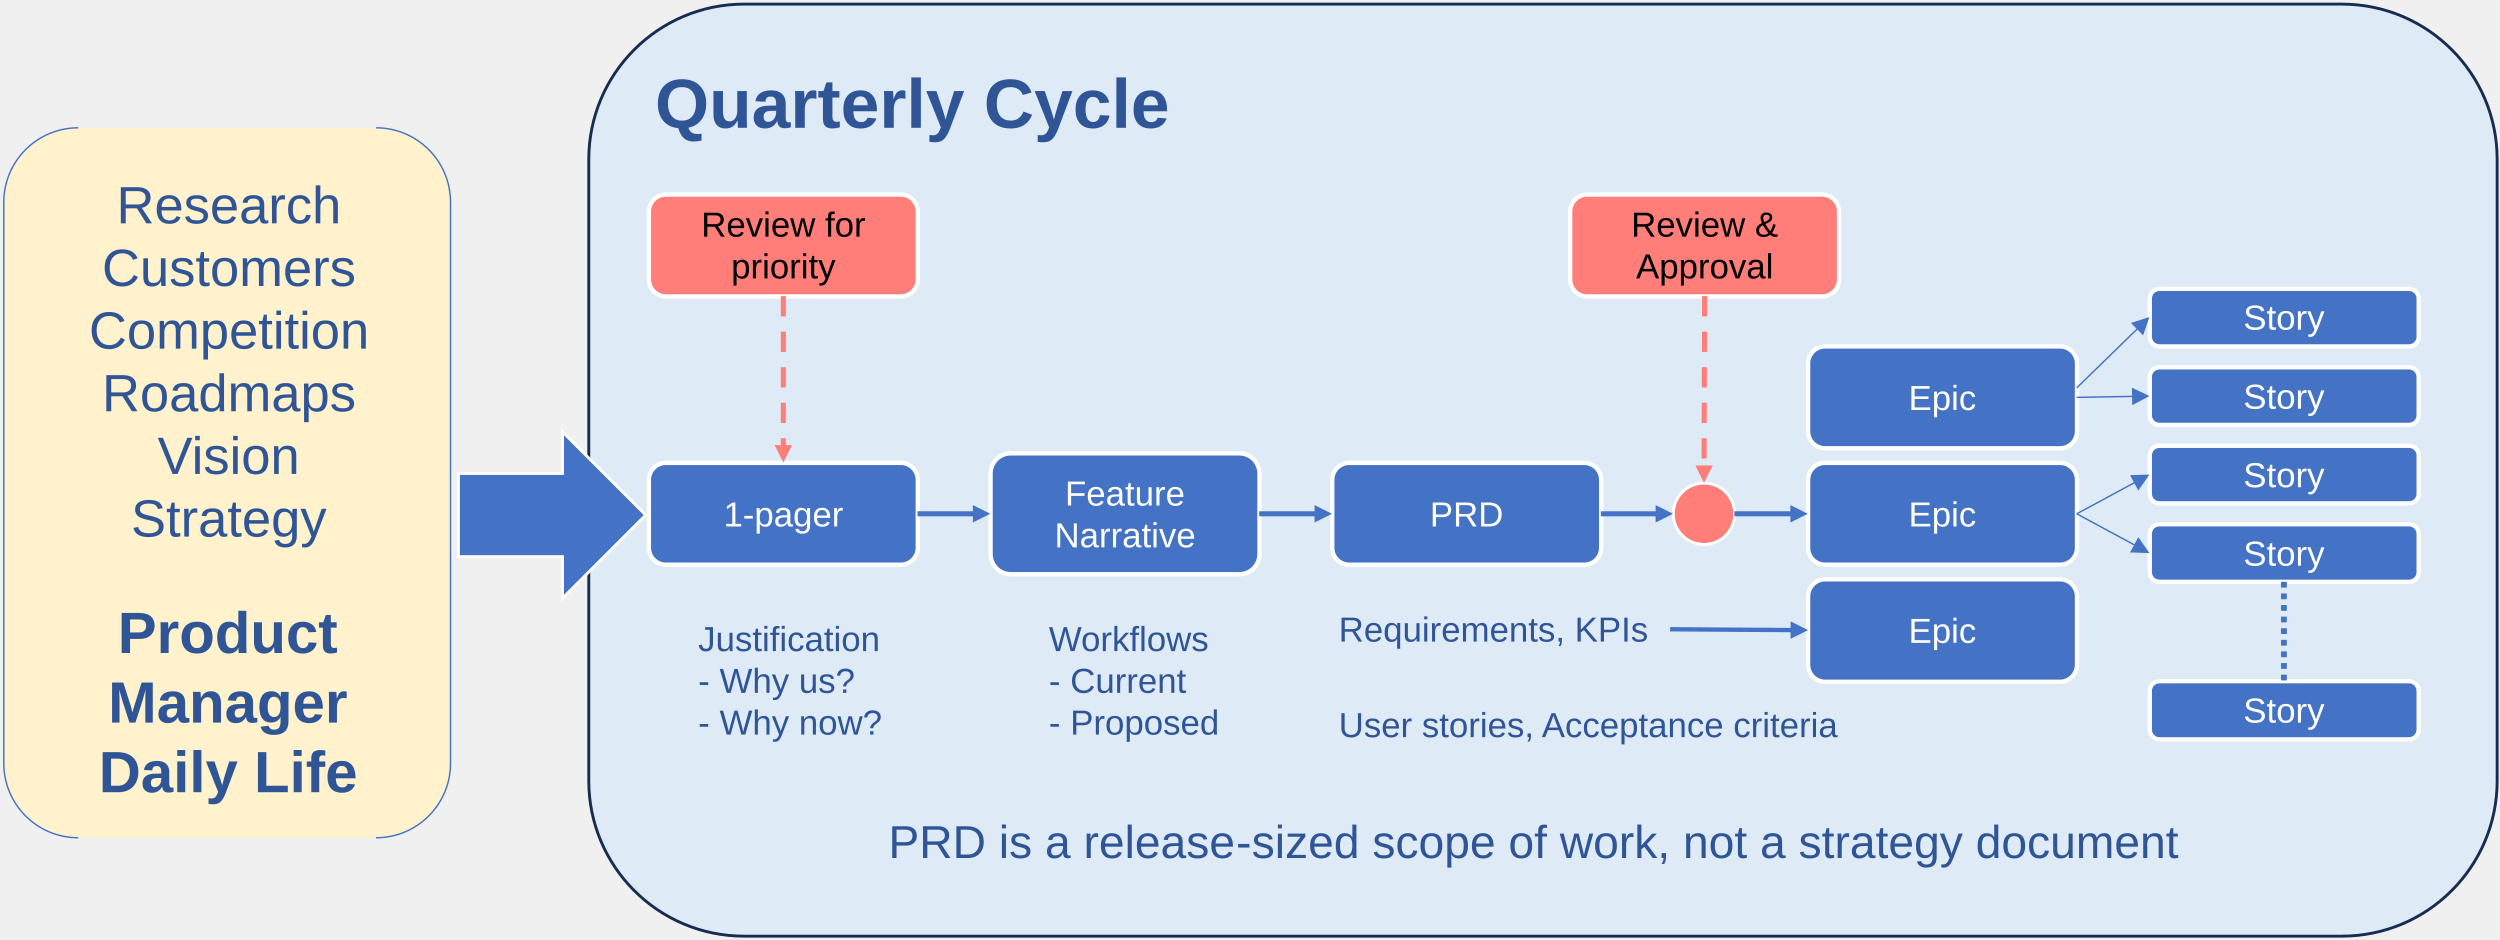
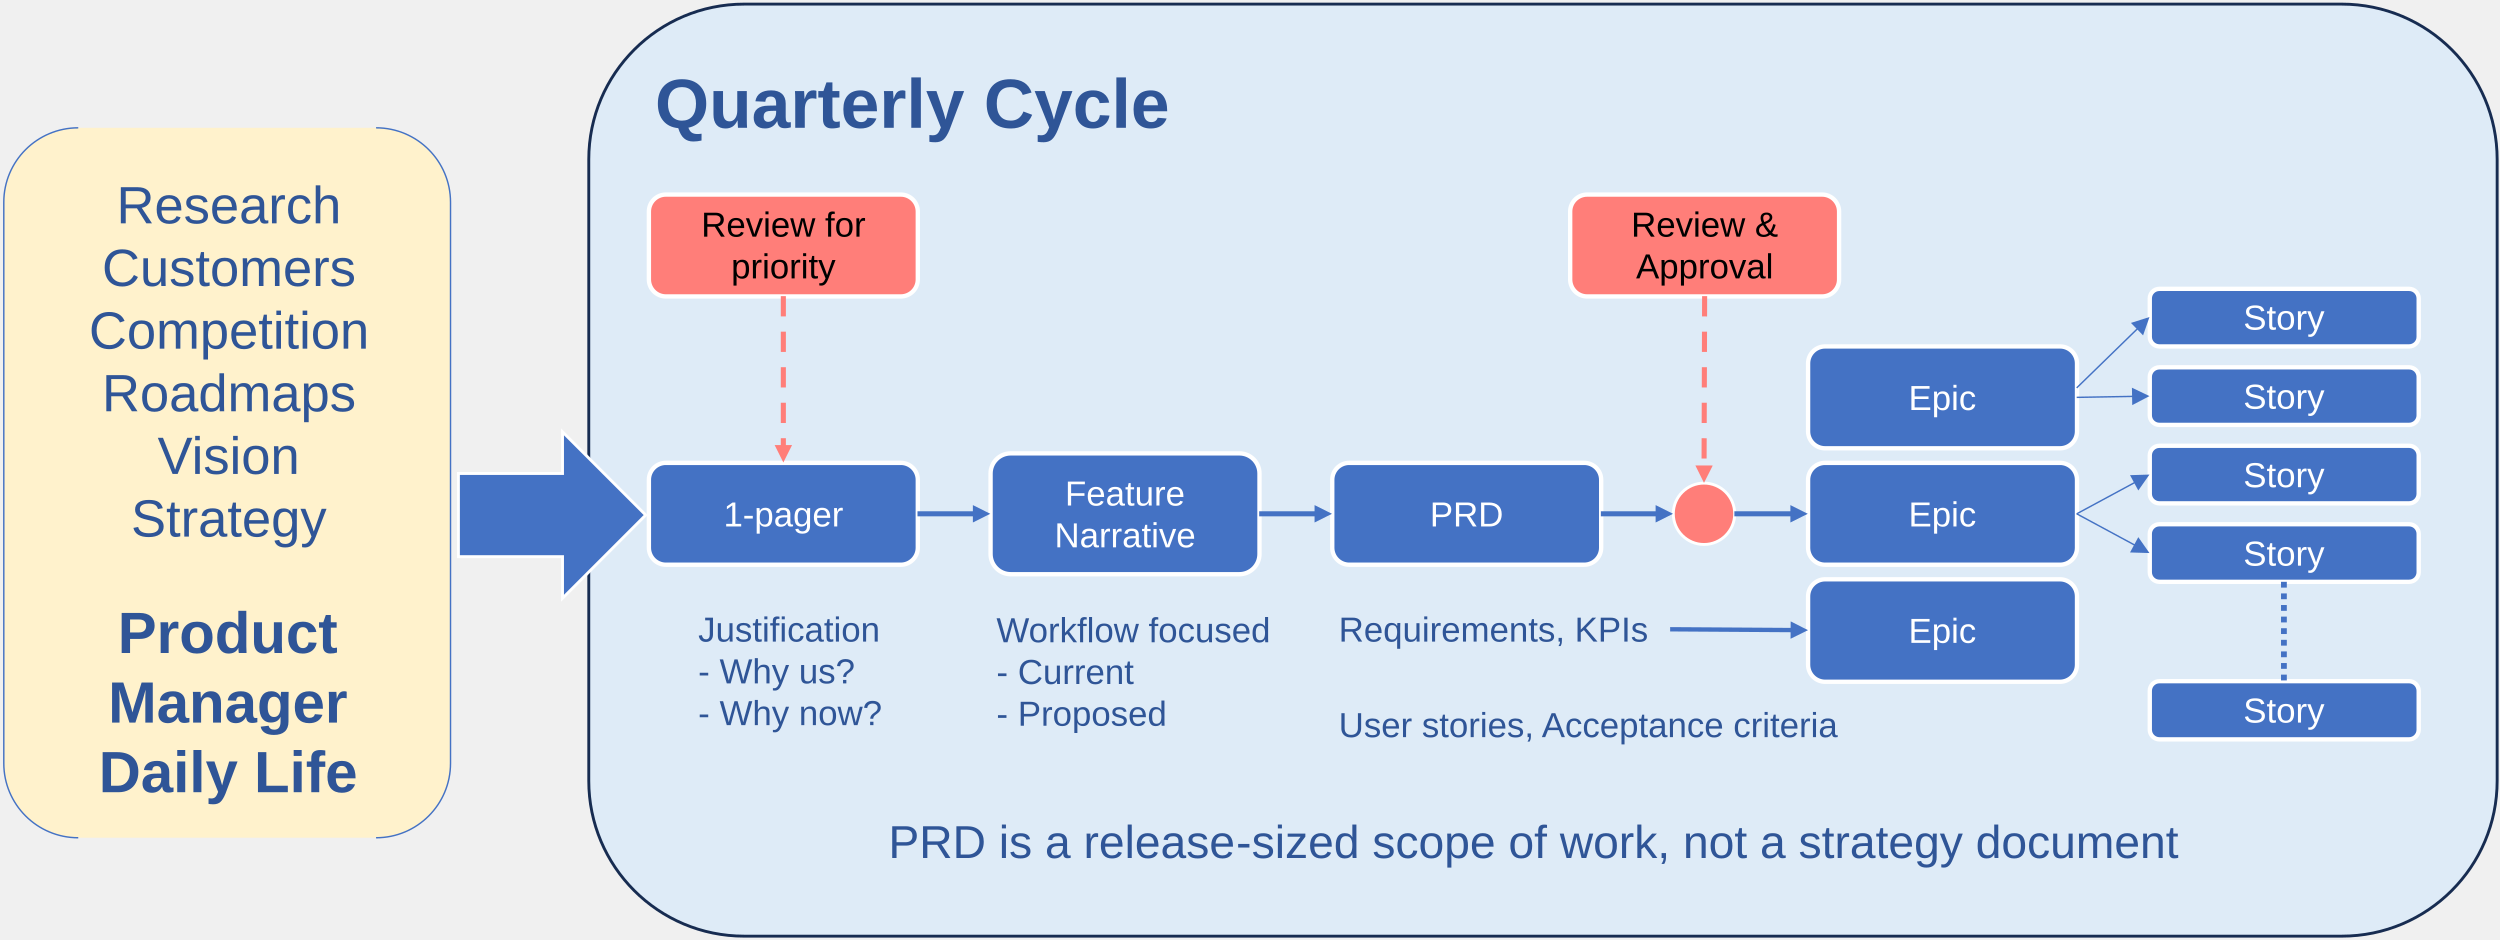
<svg xmlns="http://www.w3.org/2000/svg" width="3951" height="1485" xml:space="preserve" overflow="hidden">
  <g transform="translate(-224 -495)">
    <g>
      <path d="M230 814.669C230 749.682 282.682 697 347.669 697L818.331 697C883.318 697 936 749.682 936 814.669L936 1701.33C936 1766.32 883.318 1819 818.331 1819L347.669 1819C282.682 1819 230 1766.32 230 1701.33Z" fill="#FFF2CC" fill-rule="evenodd" fill-opacity="1" />
      <path d="M347.669 1819C282.682 1819 230 1766.32 230 1701.33L230 814.669C230 749.682 282.682 697 347.669 697M818.331 697C883.318 697 936 749.682 936 814.669L936 1701.33C936 1766.32 883.318 1819 818.331 1819" stroke="#4472C4" stroke-width="2.292" stroke-linecap="butt" stroke-linejoin="miter" stroke-miterlimit="8" stroke-opacity="1" fill="none" fill-rule="evenodd" />
      <text fill="#2F5597" fill-opacity="1" font-family="Arial,Arial_MSFontService,sans-serif" font-style="normal" font-variant="normal" font-weight="700" font-stretch="normal" font-size="92" text-anchor="start" direction="ltr" writing-mode="lr-tb" unicode-bidi="normal" text-decoration="none" transform="matrix(1 0 0 1 410.136 1527)">Product </text>
      <text fill="#2F5597" fill-opacity="1" font-family="Arial,Arial_MSFontService,sans-serif" font-style="normal" font-variant="normal" font-weight="700" font-stretch="normal" font-size="92" text-anchor="start" direction="ltr" writing-mode="lr-tb" unicode-bidi="normal" text-decoration="none" transform="matrix(1 0 0 1 394.965 1637)">Manager</text>
      <text fill="#2F5597" fill-opacity="1" font-family="Arial,Arial_MSFontService,sans-serif" font-style="normal" font-variant="normal" font-weight="700" font-stretch="normal" font-size="92" text-anchor="start" direction="ltr" writing-mode="lr-tb" unicode-bidi="normal" text-decoration="none" transform="matrix(1 0 0 1 380.069 1747)">Daily Life</text>
      <path d="M1154.5 747.006C1154.5 611.417 1264.42 501.5 1400.01 501.5L3924.99 501.5C4060.58 501.5 4170.5 611.417 4170.5 747.006L4170.5 1728.99C4170.5 1864.58 4060.58 1974.5 3924.99 1974.5L1400.01 1974.5C1264.42 1974.5 1154.5 1864.58 1154.5 1728.99Z" stroke="#172C51" stroke-width="4.583" stroke-linecap="butt" stroke-linejoin="miter" stroke-miterlimit="8" stroke-opacity="1" fill="#DEEBF7" fill-rule="evenodd" fill-opacity="1" />
      <text fill="#2F5597" fill-opacity="1" font-family="Arial,Arial_MSFontService,sans-serif" font-style="normal" font-variant="normal" font-weight="700" font-stretch="normal" font-size="110" text-anchor="start" direction="ltr" writing-mode="lr-tb" unicode-bidi="normal" text-decoration="none" transform="matrix(1 0 0 1 1259.18 697)">Quarterly Cycle</text>
      <path d="M1249.5 829.334C1249.5 814.514 1261.51 802.5 1276.33 802.5L1647.67 802.5C1662.49 802.5 1674.5 814.514 1674.5 829.334L1674.5 936.666C1674.5 951.486 1662.49 963.5 1647.67 963.5L1276.33 963.5C1261.51 963.5 1249.5 951.486 1249.5 936.666Z" stroke="#FFFFFF" stroke-width="6.875" stroke-linecap="butt" stroke-linejoin="miter" stroke-miterlimit="8" stroke-opacity="1" fill="#FF7E79" fill-rule="evenodd" fill-opacity="1" />
      <text fill="#000000" fill-opacity="1" font-family="Arial,Arial_MSFontService,sans-serif" font-style="normal" font-variant="normal" font-weight="400" font-stretch="normal" font-size="55" text-anchor="start" direction="ltr" writing-mode="lr-tb" unicode-bidi="normal" text-decoration="none" transform="matrix(1 0 0 1 1332.24 869)">Review for </text>
      <text fill="#000000" fill-opacity="1" font-family="Arial,Arial_MSFontService,sans-serif" font-style="normal" font-variant="normal" font-weight="400" font-stretch="normal" font-size="55" text-anchor="start" direction="ltr" writing-mode="lr-tb" unicode-bidi="normal" text-decoration="none" transform="matrix(1 0 0 1 1379.51 935)">priority</text>
      <path d="M1249.5 1253.33C1249.5 1238.51 1261.51 1226.5 1276.33 1226.5L1647.67 1226.5C1662.49 1226.5 1674.5 1238.51 1674.5 1253.33L1674.5 1360.67C1674.5 1375.49 1662.49 1387.5 1647.67 1387.5L1276.33 1387.5C1261.51 1387.5 1249.5 1375.49 1249.5 1360.67Z" stroke="#FFFFFF" stroke-width="6.875" stroke-linecap="butt" stroke-linejoin="miter" stroke-miterlimit="8" stroke-opacity="1" fill="#4472C4" fill-rule="evenodd" fill-opacity="1" />
      <text fill="#FFFFFF" fill-opacity="1" font-family="Arial,Arial_MSFontService,sans-serif" font-style="normal" font-variant="normal" font-weight="400" font-stretch="normal" font-size="55" text-anchor="start" direction="ltr" writing-mode="lr-tb" unicode-bidi="normal" text-decoration="none" transform="matrix(1 0 0 1 1367.47 1327)">1</text>
      <text fill="#FFFFFF" fill-opacity="1" font-family="Arial,Arial_MSFontService,sans-serif" font-style="normal" font-variant="normal" font-weight="400" font-stretch="normal" font-size="55" text-anchor="start" direction="ltr" writing-mode="lr-tb" unicode-bidi="normal" text-decoration="none" transform="matrix(1 0 0 1 1397.84 1327)">-</text>
      <text fill="#FFFFFF" fill-opacity="1" font-family="Arial,Arial_MSFontService,sans-serif" font-style="normal" font-variant="normal" font-weight="400" font-stretch="normal" font-size="55" text-anchor="start" direction="ltr" writing-mode="lr-tb" unicode-bidi="normal" text-decoration="none" transform="matrix(1 0 0 1 1416.17 1327)">pager</text>
      <path d="M1789.5 1243.33C1789.5 1225.75 1803.75 1211.5 1821.33 1211.5L2182.67 1211.5C2200.25 1211.5 2214.5 1225.75 2214.5 1243.33L2214.5 1370.67C2214.5 1388.25 2200.25 1402.5 2182.67 1402.5L1821.33 1402.5C1803.75 1402.5 1789.5 1388.25 1789.5 1370.67Z" stroke="#FFFFFF" stroke-width="6.875" stroke-linecap="butt" stroke-linejoin="miter" stroke-miterlimit="8" stroke-opacity="1" fill="#4472C4" fill-rule="evenodd" fill-opacity="1" />
      <text fill="#FFFFFF" fill-opacity="1" font-family="Arial,Arial_MSFontService,sans-serif" font-style="normal" font-variant="normal" font-weight="400" font-stretch="normal" font-size="55" text-anchor="start" direction="ltr" writing-mode="lr-tb" unicode-bidi="normal" text-decoration="none" transform="matrix(1 0 0 1 1907.15 1294)">Feature</text>
      <text fill="#FFFFFF" fill-opacity="1" font-family="Arial,Arial_MSFontService,sans-serif" font-style="normal" font-variant="normal" font-weight="400" font-stretch="normal" font-size="55" text-anchor="start" direction="ltr" writing-mode="lr-tb" unicode-bidi="normal" text-decoration="none" transform="matrix(1 0 0 1 1890.53 1360)">Narrative</text>
      <path d="M2329.5 1253.33C2329.5 1238.51 2341.51 1226.5 2356.33 1226.5L2727.67 1226.5C2742.49 1226.5 2754.5 1238.51 2754.5 1253.33L2754.5 1360.67C2754.5 1375.49 2742.49 1387.5 2727.67 1387.5L2356.33 1387.5C2341.51 1387.5 2329.5 1375.49 2329.5 1360.67Z" stroke="#FFFFFF" stroke-width="6.875" stroke-linecap="butt" stroke-linejoin="miter" stroke-miterlimit="8" stroke-opacity="1" fill="#4472C4" fill-rule="evenodd" fill-opacity="1" />
      <text fill="#FFFFFF" fill-opacity="1" font-family="Arial,Arial_MSFontService,sans-serif" font-style="normal" font-variant="normal" font-weight="400" font-stretch="normal" font-size="55" text-anchor="start" direction="ltr" writing-mode="lr-tb" unicode-bidi="normal" text-decoration="none" transform="matrix(1 0 0 1 2483.78 1327)">PRD</text>
      <path d="M2868.5 1307C2868.5 1280.21 2890.21 1258.5 2917 1258.5 2943.79 1258.5 2965.5 1280.21 2965.5 1307 2965.5 1333.79 2943.79 1355.5 2917 1355.5 2890.21 1355.5 2868.5 1333.79 2868.5 1307Z" stroke="#FFFFFF" stroke-width="4.583" stroke-linecap="butt" stroke-linejoin="miter" stroke-miterlimit="8" stroke-opacity="1" fill="#FF7E79" fill-rule="evenodd" fill-opacity="1" />
      <path d="M3081.5 1253.33C3081.5 1238.51 3093.51 1226.5 3108.33 1226.5L3479.67 1226.5C3494.49 1226.5 3506.5 1238.51 3506.5 1253.33L3506.5 1360.67C3506.5 1375.49 3494.49 1387.5 3479.67 1387.5L3108.33 1387.5C3093.51 1387.5 3081.5 1375.49 3081.5 1360.67Z" stroke="#FFFFFF" stroke-width="6.875" stroke-linecap="butt" stroke-linejoin="miter" stroke-miterlimit="8" stroke-opacity="1" fill="#4472C4" fill-rule="evenodd" fill-opacity="1" />
      <text fill="#FFFFFF" fill-opacity="1" font-family="Arial,Arial_MSFontService,sans-serif" font-style="normal" font-variant="normal" font-weight="400" font-stretch="normal" font-size="55" text-anchor="start" direction="ltr" writing-mode="lr-tb" unicode-bidi="normal" text-decoration="none" transform="matrix(1 0 0 1 3240.25 1327)">Epic</text>
      <path d="M3081.5 1069.33C3081.5 1054.51 3093.51 1042.5 3108.33 1042.5L3479.67 1042.5C3494.49 1042.5 3506.5 1054.51 3506.5 1069.33L3506.5 1176.67C3506.5 1191.49 3494.49 1203.5 3479.67 1203.5L3108.33 1203.5C3093.51 1203.5 3081.5 1191.49 3081.5 1176.67Z" stroke="#FFFFFF" stroke-width="6.875" stroke-linecap="butt" stroke-linejoin="miter" stroke-miterlimit="8" stroke-opacity="1" fill="#4472C4" fill-rule="evenodd" fill-opacity="1" />
      <text fill="#FFFFFF" fill-opacity="1" font-family="Arial,Arial_MSFontService,sans-serif" font-style="normal" font-variant="normal" font-weight="400" font-stretch="normal" font-size="55" text-anchor="start" direction="ltr" writing-mode="lr-tb" unicode-bidi="normal" text-decoration="none" transform="matrix(1 0 0 1 3240.25 1143)">Epic</text>
      <path d="M3081.5 1437.5C3081.5 1422.59 3093.59 1410.5 3108.5 1410.5L3479.5 1410.5C3494.41 1410.5 3506.5 1422.59 3506.5 1437.5L3506.5 1545.5C3506.5 1560.41 3494.41 1572.5 3479.5 1572.5L3108.5 1572.5C3093.59 1572.5 3081.5 1560.41 3081.5 1545.5Z" stroke="#FFFFFF" stroke-width="6.875" stroke-linecap="butt" stroke-linejoin="miter" stroke-miterlimit="8" stroke-opacity="1" fill="#4472C4" fill-rule="evenodd" fill-opacity="1" />
      <text fill="#FFFFFF" fill-opacity="1" font-family="Arial,Arial_MSFontService,sans-serif" font-style="normal" font-variant="normal" font-weight="400" font-stretch="normal" font-size="55" text-anchor="start" direction="ltr" writing-mode="lr-tb" unicode-bidi="normal" text-decoration="none" transform="matrix(1 0 0 1 3240.25 1511)">Epic</text>
      <path d="M3621.5 966.667C3621.5 958.29 3628.29 951.5 3636.67 951.5L4031.33 951.5C4039.71 951.5 4046.5 958.29 4046.5 966.667L4046.5 1027.33C4046.5 1035.71 4039.71 1042.5 4031.33 1042.5L3636.67 1042.5C3628.29 1042.5 3621.5 1035.71 3621.5 1027.33Z" stroke="#FFFFFF" stroke-width="6.875" stroke-linecap="butt" stroke-linejoin="miter" stroke-miterlimit="8" stroke-opacity="1" fill="#4472C4" fill-rule="evenodd" fill-opacity="1" />
      <text fill="#FFFFFF" fill-opacity="1" font-family="Arial,Arial_MSFontService,sans-serif" font-style="normal" font-variant="normal" font-weight="400" font-stretch="normal" font-size="55" text-anchor="start" direction="ltr" writing-mode="lr-tb" unicode-bidi="normal" text-decoration="none" transform="matrix(1 0 0 1 3769.33 1016)">Story</text>
      <path d="M3621.5 1090.67C3621.5 1082.29 3628.29 1075.5 3636.67 1075.5L4031.33 1075.5C4039.71 1075.5 4046.5 1082.29 4046.5 1090.67L4046.5 1151.33C4046.5 1159.71 4039.71 1166.5 4031.33 1166.5L3636.67 1166.5C3628.29 1166.5 3621.5 1159.71 3621.5 1151.33Z" stroke="#FFFFFF" stroke-width="6.875" stroke-linecap="butt" stroke-linejoin="miter" stroke-miterlimit="8" stroke-opacity="1" fill="#4472C4" fill-rule="evenodd" fill-opacity="1" />
      <text fill="#FFFFFF" fill-opacity="1" font-family="Arial,Arial_MSFontService,sans-serif" font-style="normal" font-variant="normal" font-weight="400" font-stretch="normal" font-size="55" text-anchor="start" direction="ltr" writing-mode="lr-tb" unicode-bidi="normal" text-decoration="none" transform="matrix(1 0 0 1 3769.33 1141)">Story</text>
      <path d="M3621.5 1214.67C3621.5 1206.29 3628.29 1199.5 3636.67 1199.5L4031.33 1199.5C4039.71 1199.5 4046.5 1206.29 4046.5 1214.67L4046.5 1275.33C4046.5 1283.71 4039.71 1290.5 4031.33 1290.5L3636.67 1290.5C3628.29 1290.5 3621.5 1283.71 3621.5 1275.33Z" stroke="#FFFFFF" stroke-width="6.875" stroke-linecap="butt" stroke-linejoin="miter" stroke-miterlimit="8" stroke-opacity="1" fill="#4472C4" fill-rule="evenodd" fill-opacity="1" />
      <text fill="#FFFFFF" fill-opacity="1" font-family="Arial,Arial_MSFontService,sans-serif" font-style="normal" font-variant="normal" font-weight="400" font-stretch="normal" font-size="55" text-anchor="start" direction="ltr" writing-mode="lr-tb" unicode-bidi="normal" text-decoration="none" transform="matrix(1 0 0 1 3769.33 1265)">Story</text>
      <path d="M3621.5 1338.67C3621.5 1330.29 3628.29 1323.5 3636.67 1323.5L4031.33 1323.5C4039.71 1323.5 4046.5 1330.29 4046.5 1338.67L4046.5 1399.33C4046.5 1407.71 4039.71 1414.5 4031.33 1414.5L3636.67 1414.5C3628.29 1414.5 3621.5 1407.71 3621.5 1399.33Z" stroke="#FFFFFF" stroke-width="6.875" stroke-linecap="butt" stroke-linejoin="miter" stroke-miterlimit="8" stroke-opacity="1" fill="#4472C4" fill-rule="evenodd" fill-opacity="1" />
      <text fill="#FFFFFF" fill-opacity="1" font-family="Arial,Arial_MSFontService,sans-serif" font-style="normal" font-variant="normal" font-weight="400" font-stretch="normal" font-size="55" text-anchor="start" direction="ltr" writing-mode="lr-tb" unicode-bidi="normal" text-decoration="none" transform="matrix(1 0 0 1 3769.33 1389)">Story</text>
      <path d="M3621.5 1586.83C3621.5 1578.37 3628.37 1571.5 3636.83 1571.5L4031.17 1571.5C4039.64 1571.5 4046.5 1578.37 4046.5 1586.83L4046.5 1648.17C4046.5 1656.63 4039.64 1663.5 4031.17 1663.5L3636.83 1663.5C3628.37 1663.5 3621.5 1656.63 3621.5 1648.17Z" stroke="#FFFFFF" stroke-width="6.875" stroke-linecap="butt" stroke-linejoin="miter" stroke-miterlimit="8" stroke-opacity="1" fill="#4472C4" fill-rule="evenodd" fill-opacity="1" />
      <text fill="#FFFFFF" fill-opacity="1" font-family="Arial,Arial_MSFontService,sans-serif" font-style="normal" font-variant="normal" font-weight="400" font-stretch="normal" font-size="55" text-anchor="start" direction="ltr" writing-mode="lr-tb" unicode-bidi="normal" text-decoration="none" transform="matrix(1 0 0 1 3769.33 1637)">Story</text>
      <path d="M2705.5 829.334C2705.5 814.514 2717.51 802.5 2732.33 802.5L3103.67 802.5C3118.49 802.5 3130.5 814.514 3130.5 829.334L3130.5 936.666C3130.5 951.486 3118.49 963.5 3103.67 963.5L2732.33 963.5C2717.51 963.5 2705.5 951.486 2705.5 936.666Z" stroke="#FFFFFF" stroke-width="6.875" stroke-linecap="butt" stroke-linejoin="miter" stroke-miterlimit="8" stroke-opacity="1" fill="#FF7E79" fill-rule="evenodd" fill-opacity="1" />
      <text fill="#000000" fill-opacity="1" font-family="Arial,Arial_MSFontService,sans-serif" font-style="normal" font-variant="normal" font-weight="400" font-stretch="normal" font-size="55" text-anchor="start" direction="ltr" writing-mode="lr-tb" unicode-bidi="normal" text-decoration="none" transform="matrix(1 0 0 1 2801.86 869)">Review &amp; </text>
      <text fill="#000000" fill-opacity="1" font-family="Arial,Arial_MSFontService,sans-serif" font-style="normal" font-variant="normal" font-weight="400" font-stretch="normal" font-size="55" text-anchor="start" direction="ltr" writing-mode="lr-tb" unicode-bidi="normal" text-decoration="none" transform="matrix(1 0 0 1 2809.6 935)">Approval</text>
      <path d="M1466.01 963 1466.01 995.083 1457.99 995.083 1457.99 963ZM1466.01 1019.15 1466.01 1051.23 1457.99 1051.23 1457.99 1019.15ZM1466.01 1075.29 1466.01 1107.37 1457.99 1107.37 1457.99 1075.29ZM1466.01 1131.44 1466.01 1163.52 1457.99 1163.52 1457.99 1131.44ZM1466.01 1187.58 1466.01 1202.99 1457.99 1202.99 1457.99 1187.58ZM1475.75 1198.41 1462 1225.91 1448.25 1198.41Z" fill="#FF7E79" fill-rule="nonzero" fill-opacity="1" />
      <path d="M4.01-0.013 4.118 32.07-3.903 32.097-4.01 0.013ZM4.199 56.132 4.307 88.215-3.714 88.242-3.822 56.159ZM4.388 112.278 4.496 144.361-3.525 144.388-3.633 112.305ZM4.577 168.423 4.685 200.506-3.336 200.533-3.444 168.45ZM4.766 224.569 4.873 256.652-3.147 256.679-3.255 224.596ZM14.65 267.589 0.992 295.135-12.85 267.682Z" fill="#FF7E79" fill-rule="nonzero" fill-opacity="1" transform="matrix(-1 0 0 1 2917.99 963)" />
      <path d="M1.25821e-05-4.01 92.114-4.01 92.114 4.011-1.25821e-05 4.01ZM87.531-13.75 115.031 0 87.531 13.75Z" fill="#4472C4" fill-rule="nonzero" fill-opacity="1" transform="matrix(1 0 0 -1 1674 1307)" />
      <path d="M2214 1302.99 2306.11 1302.99 2306.11 1311.01 2214 1311.01ZM2301.53 1293.25 2329.03 1307 2301.53 1320.75Z" fill="#4472C4" fill-rule="nonzero" fill-opacity="1" />
      <path d="M1.26916e-05-4.01 91.122-4.01 91.122 4.011-1.26916e-05 4.01ZM86.538-13.75 114.038 0 86.538 13.75Z" fill="#4472C4" fill-rule="nonzero" fill-opacity="1" transform="matrix(1 0 0 -1 2754 1307)" />
      <path d="M2965 1302.99 3058.11 1302.99 3058.11 1311.01 2965 1311.01ZM3053.52 1293.25 3081.02 1307 3053.52 1320.75Z" fill="#4472C4" fill-rule="nonzero" fill-opacity="1" />
      <path d="M0.799-0.821 99.414 95.217 97.815 96.859-0.799 0.821ZM104.924 82.99 115.032 112.027 85.738 102.691Z" fill="#4472C4" fill-rule="nonzero" fill-opacity="1" transform="matrix(1 0 0 -1 3506 1108.03)" />
      <path d="M0.02-1.146 92.139 0.464 92.099 2.755-0.02 1.146ZM87.777-12.219 115.032 2.009 87.296 15.277Z" fill="#4472C4" fill-rule="nonzero" fill-opacity="1" transform="matrix(1 0 0 -1 3506 1123.01)" />
      <path d="M0.544-1.008 95.407 50.169 94.319 52.186-0.544 1.008ZM97.358 36.9 115.032 62.058 84.301 61.103Z" fill="#4472C4" fill-rule="nonzero" fill-opacity="1" transform="matrix(1 0 0 -1 3506 1307.06)" />
      <path d="M3506.54 1305.99 3601.41 1357.17 3600.32 1359.18 3505.46 1308.01ZM3603.36 1343.9 3621.03 1369.06 3590.3 1368.1Z" fill="#4472C4" fill-rule="nonzero" fill-opacity="1" />
-       <text fill="#2F5597" fill-opacity="1" font-family="Arial,Arial_MSFontService,sans-serif" font-style="normal" font-variant="normal" font-weight="400" font-stretch="normal" font-size="55" text-anchor="start" direction="ltr" writing-mode="lr-tb" unicode-bidi="normal" text-decoration="none" transform="matrix(1 0 0 1 1327.4 1524)">Justification</text>
-       <text fill="#2F5597" fill-opacity="1" font-family="Arial,Arial_MSFontService,sans-serif" font-style="normal" font-variant="normal" font-weight="400" font-stretch="normal" font-size="55" text-anchor="start" direction="ltr" writing-mode="lr-tb" unicode-bidi="normal" text-decoration="none" transform="matrix(1 0 0 1 1327.4 1590)">-</text>
-       <text fill="#2F5597" fill-opacity="1" font-family="Arial,Arial_MSFontService,sans-serif" font-style="normal" font-variant="normal" font-weight="400" font-stretch="normal" font-size="55" text-anchor="start" direction="ltr" writing-mode="lr-tb" unicode-bidi="normal" text-decoration="none" transform="matrix(1 0 0 1 1361.2 1590)">Why us?</text>
-       <text fill="#2F5597" fill-opacity="1" font-family="Arial,Arial_MSFontService,sans-serif" font-style="normal" font-variant="normal" font-weight="400" font-stretch="normal" font-size="55" text-anchor="start" direction="ltr" writing-mode="lr-tb" unicode-bidi="normal" text-decoration="none" transform="matrix(1 0 0 1 1327.4 1656)">-</text>
-       <text fill="#2F5597" fill-opacity="1" font-family="Arial,Arial_MSFontService,sans-serif" font-style="normal" font-variant="normal" font-weight="400" font-stretch="normal" font-size="55" text-anchor="start" direction="ltr" writing-mode="lr-tb" unicode-bidi="normal" text-decoration="none" transform="matrix(1 0 0 1 1361.2 1656)">Why now?</text>
-       <text fill="#2F5597" fill-opacity="1" font-family="Arial,Arial_MSFontService,sans-serif" font-style="normal" font-variant="normal" font-weight="400" font-stretch="normal" font-size="55" text-anchor="start" direction="ltr" writing-mode="lr-tb" unicode-bidi="normal" text-decoration="none" transform="matrix(1 0 0 1 1881.6 1524)">Workflows</text>
-       <text fill="#2F5597" fill-opacity="1" font-family="Arial,Arial_MSFontService,sans-serif" font-style="normal" font-variant="normal" font-weight="400" font-stretch="normal" font-size="55" text-anchor="start" direction="ltr" writing-mode="lr-tb" unicode-bidi="normal" text-decoration="none" transform="matrix(1 0 0 1 1881.6 1590)">-</text>
-       <text fill="#2F5597" fill-opacity="1" font-family="Arial,Arial_MSFontService,sans-serif" font-style="normal" font-variant="normal" font-weight="400" font-stretch="normal" font-size="55" text-anchor="start" direction="ltr" writing-mode="lr-tb" unicode-bidi="normal" text-decoration="none" transform="matrix(1 0 0 1 1915.4 1590)">Current</text>
-       <text fill="#2F5597" fill-opacity="1" font-family="Arial,Arial_MSFontService,sans-serif" font-style="normal" font-variant="normal" font-weight="400" font-stretch="normal" font-size="55" text-anchor="start" direction="ltr" writing-mode="lr-tb" unicode-bidi="normal" text-decoration="none" transform="matrix(1 0 0 1 1881.6 1656)">-</text>
-       <text fill="#2F5597" fill-opacity="1" font-family="Arial,Arial_MSFontService,sans-serif" font-style="normal" font-variant="normal" font-weight="400" font-stretch="normal" font-size="55" text-anchor="start" direction="ltr" writing-mode="lr-tb" unicode-bidi="normal" text-decoration="none" transform="matrix(1 0 0 1 1915.4 1656)">Proposed</text>
+       <text fill="#2F5597" fill-opacity="1" font-family="Arial,Arial_MSFontService,sans-serif" font-style="normal" font-variant="normal" font-weight="400" font-stretch="normal" font-size="55" text-anchor="start" direction="ltr" writing-mode="lr-tb" unicode-bidi="normal" text-decoration="none" transform="matrix(1 0 0 1 1327.4 1509)">Justification</text>
+       <text fill="#2F5597" fill-opacity="1" font-family="Arial,Arial_MSFontService,sans-serif" font-style="normal" font-variant="normal" font-weight="400" font-stretch="normal" font-size="55" text-anchor="start" direction="ltr" writing-mode="lr-tb" unicode-bidi="normal" text-decoration="none" transform="matrix(1 0 0 1 1327.4 1575)">-</text>
+       <text fill="#2F5597" fill-opacity="1" font-family="Arial,Arial_MSFontService,sans-serif" font-style="normal" font-variant="normal" font-weight="400" font-stretch="normal" font-size="55" text-anchor="start" direction="ltr" writing-mode="lr-tb" unicode-bidi="normal" text-decoration="none" transform="matrix(1 0 0 1 1361.2 1575)">Why us?</text>
+       <text fill="#2F5597" fill-opacity="1" font-family="Arial,Arial_MSFontService,sans-serif" font-style="normal" font-variant="normal" font-weight="400" font-stretch="normal" font-size="55" text-anchor="start" direction="ltr" writing-mode="lr-tb" unicode-bidi="normal" text-decoration="none" transform="matrix(1 0 0 1 1327.4 1641)">-</text>
+       <text fill="#2F5597" fill-opacity="1" font-family="Arial,Arial_MSFontService,sans-serif" font-style="normal" font-variant="normal" font-weight="400" font-stretch="normal" font-size="55" text-anchor="start" direction="ltr" writing-mode="lr-tb" unicode-bidi="normal" text-decoration="none" transform="matrix(1 0 0 1 1361.2 1641)">Why now?</text>
+       <text fill="#2F5597" fill-opacity="1" font-family="Arial,Arial_MSFontService,sans-serif" font-style="normal" font-variant="normal" font-weight="400" font-stretch="normal" font-size="55" text-anchor="start" direction="ltr" writing-mode="lr-tb" unicode-bidi="normal" text-decoration="none" transform="matrix(1 0 0 1 1798.76 1510)">Workflow focused</text>
+       <text fill="#2F5597" fill-opacity="1" font-family="Arial,Arial_MSFontService,sans-serif" font-style="normal" font-variant="normal" font-weight="400" font-stretch="normal" font-size="55" text-anchor="start" direction="ltr" writing-mode="lr-tb" unicode-bidi="normal" text-decoration="none" transform="matrix(1 0 0 1 1798.76 1576)">-</text>
+       <text fill="#2F5597" fill-opacity="1" font-family="Arial,Arial_MSFontService,sans-serif" font-style="normal" font-variant="normal" font-weight="400" font-stretch="normal" font-size="55" text-anchor="start" direction="ltr" writing-mode="lr-tb" unicode-bidi="normal" text-decoration="none" transform="matrix(1 0 0 1 1832.57 1576)">Current</text>
+       <text fill="#2F5597" fill-opacity="1" font-family="Arial,Arial_MSFontService,sans-serif" font-style="normal" font-variant="normal" font-weight="400" font-stretch="normal" font-size="55" text-anchor="start" direction="ltr" writing-mode="lr-tb" unicode-bidi="normal" text-decoration="none" transform="matrix(1 0 0 1 1798.76 1642)">-</text>
+       <text fill="#2F5597" fill-opacity="1" font-family="Arial,Arial_MSFontService,sans-serif" font-style="normal" font-variant="normal" font-weight="400" font-stretch="normal" font-size="55" text-anchor="start" direction="ltr" writing-mode="lr-tb" unicode-bidi="normal" text-decoration="none" transform="matrix(1 0 0 1 1832.57 1642)">Proposed</text>
      <text fill="#2F5597" fill-opacity="1" font-family="Arial,Arial_MSFontService,sans-serif" font-style="normal" font-variant="normal" font-weight="400" font-stretch="normal" font-size="55" text-anchor="start" direction="ltr" writing-mode="lr-tb" unicode-bidi="normal" text-decoration="none" transform="matrix(1 0 0 1 2339.68 1509)">Requirements, KPIs</text>
      <text fill="#2F5597" fill-opacity="1" font-family="Arial,Arial_MSFontService,sans-serif" font-style="normal" font-variant="normal" font-weight="400" font-stretch="normal" font-size="55" text-anchor="start" direction="ltr" writing-mode="lr-tb" unicode-bidi="normal" text-decoration="none" transform="matrix(1 0 0 1 2339.68 1660)">User stories, Acceptance criteria</text>
      <path d="M2863.52 1486.06 3058.49 1487.34 3058.45 1494.22 2863.48 1492.94ZM3053.98 1477 3081.38 1490.93 3053.79 1504.5Z" fill="#4472C4" fill-rule="nonzero" fill-opacity="1" />
      <text fill="#2F5597" fill-opacity="1" font-family="Arial,Arial_MSFontService,sans-serif" font-style="normal" font-variant="normal" font-weight="400" font-stretch="normal" font-size="73" text-anchor="start" direction="ltr" writing-mode="lr-tb" unicode-bidi="normal" text-decoration="none" transform="matrix(1 0 0 1 1628.09 1851)">PRD is a release</text>
      <text fill="#2F5597" fill-opacity="1" font-family="Arial,Arial_MSFontService,sans-serif" font-style="normal" font-variant="normal" font-weight="400" font-stretch="normal" font-size="73" text-anchor="start" direction="ltr" writing-mode="lr-tb" unicode-bidi="normal" text-decoration="none" transform="matrix(1 0 0 1 2177.52 1851)">-</text>
      <text fill="#2F5597" fill-opacity="1" font-family="Arial,Arial_MSFontService,sans-serif" font-style="normal" font-variant="normal" font-weight="400" font-stretch="normal" font-size="73" text-anchor="start" direction="ltr" writing-mode="lr-tb" unicode-bidi="normal" text-decoration="none" transform="matrix(1 0 0 1 2202.15 1851)">sized scope of work, not a strategy document</text>
      <path d="M3833.5 1414.5 3833.5 1571.47" stroke="#4472C4" stroke-width="9.167" stroke-linecap="butt" stroke-linejoin="miter" stroke-miterlimit="8" stroke-dasharray="9.167 9.167" stroke-opacity="1" fill="none" fill-rule="evenodd" />
      <text fill="#2F5597" fill-opacity="1" font-family="Arial,Arial_MSFontService,sans-serif" font-style="normal" font-variant="normal" font-weight="400" font-stretch="normal" font-size="83" text-anchor="start" direction="ltr" writing-mode="lr-tb" unicode-bidi="normal" text-decoration="none" transform="matrix(1 0 0 1 408.152 848)">Research</text>
      <text fill="#2F5597" fill-opacity="1" font-family="Arial,Arial_MSFontService,sans-serif" font-style="normal" font-variant="normal" font-weight="400" font-stretch="normal" font-size="83" text-anchor="start" direction="ltr" writing-mode="lr-tb" unicode-bidi="normal" text-decoration="none" transform="matrix(1 0 0 1 385.235 947)">Customers</text>
      <text fill="#2F5597" fill-opacity="1" font-family="Arial,Arial_MSFontService,sans-serif" font-style="normal" font-variant="normal" font-weight="400" font-stretch="normal" font-size="83" text-anchor="start" direction="ltr" writing-mode="lr-tb" unicode-bidi="normal" text-decoration="none" transform="matrix(1 0 0 1 364.61 1046)">Competition</text>
      <text fill="#2F5597" fill-opacity="1" font-family="Arial,Arial_MSFontService,sans-serif" font-style="normal" font-variant="normal" font-weight="400" font-stretch="normal" font-size="83" text-anchor="start" direction="ltr" writing-mode="lr-tb" unicode-bidi="normal" text-decoration="none" transform="matrix(1 0 0 1 385.235 1145)">Roadmaps</text>
      <text fill="#2F5597" fill-opacity="1" font-family="Arial,Arial_MSFontService,sans-serif" font-style="normal" font-variant="normal" font-weight="400" font-stretch="normal" font-size="83" text-anchor="start" direction="ltr" writing-mode="lr-tb" unicode-bidi="normal" text-decoration="none" transform="matrix(1 0 0 1 473.052 1244)">Vision</text>
      <text fill="#2F5597" fill-opacity="1" font-family="Arial,Arial_MSFontService,sans-serif" font-style="normal" font-variant="normal" font-weight="400" font-stretch="normal" font-size="83" text-anchor="start" direction="ltr" writing-mode="lr-tb" unicode-bidi="normal" text-decoration="none" transform="matrix(1 0 0 1 431.068 1343)">Strategy</text>
      <path d="M948.5 1243.25 1113 1243.25 1113 1177.5 1244.5 1309 1113 1440.5 1113 1374.75 948.5 1374.75Z" stroke="#FFFFFF" stroke-width="4.583" stroke-linecap="butt" stroke-linejoin="miter" stroke-miterlimit="8" stroke-opacity="1" fill="#4472C4" fill-rule="evenodd" fill-opacity="1" />
    </g>
  </g>
</svg>
